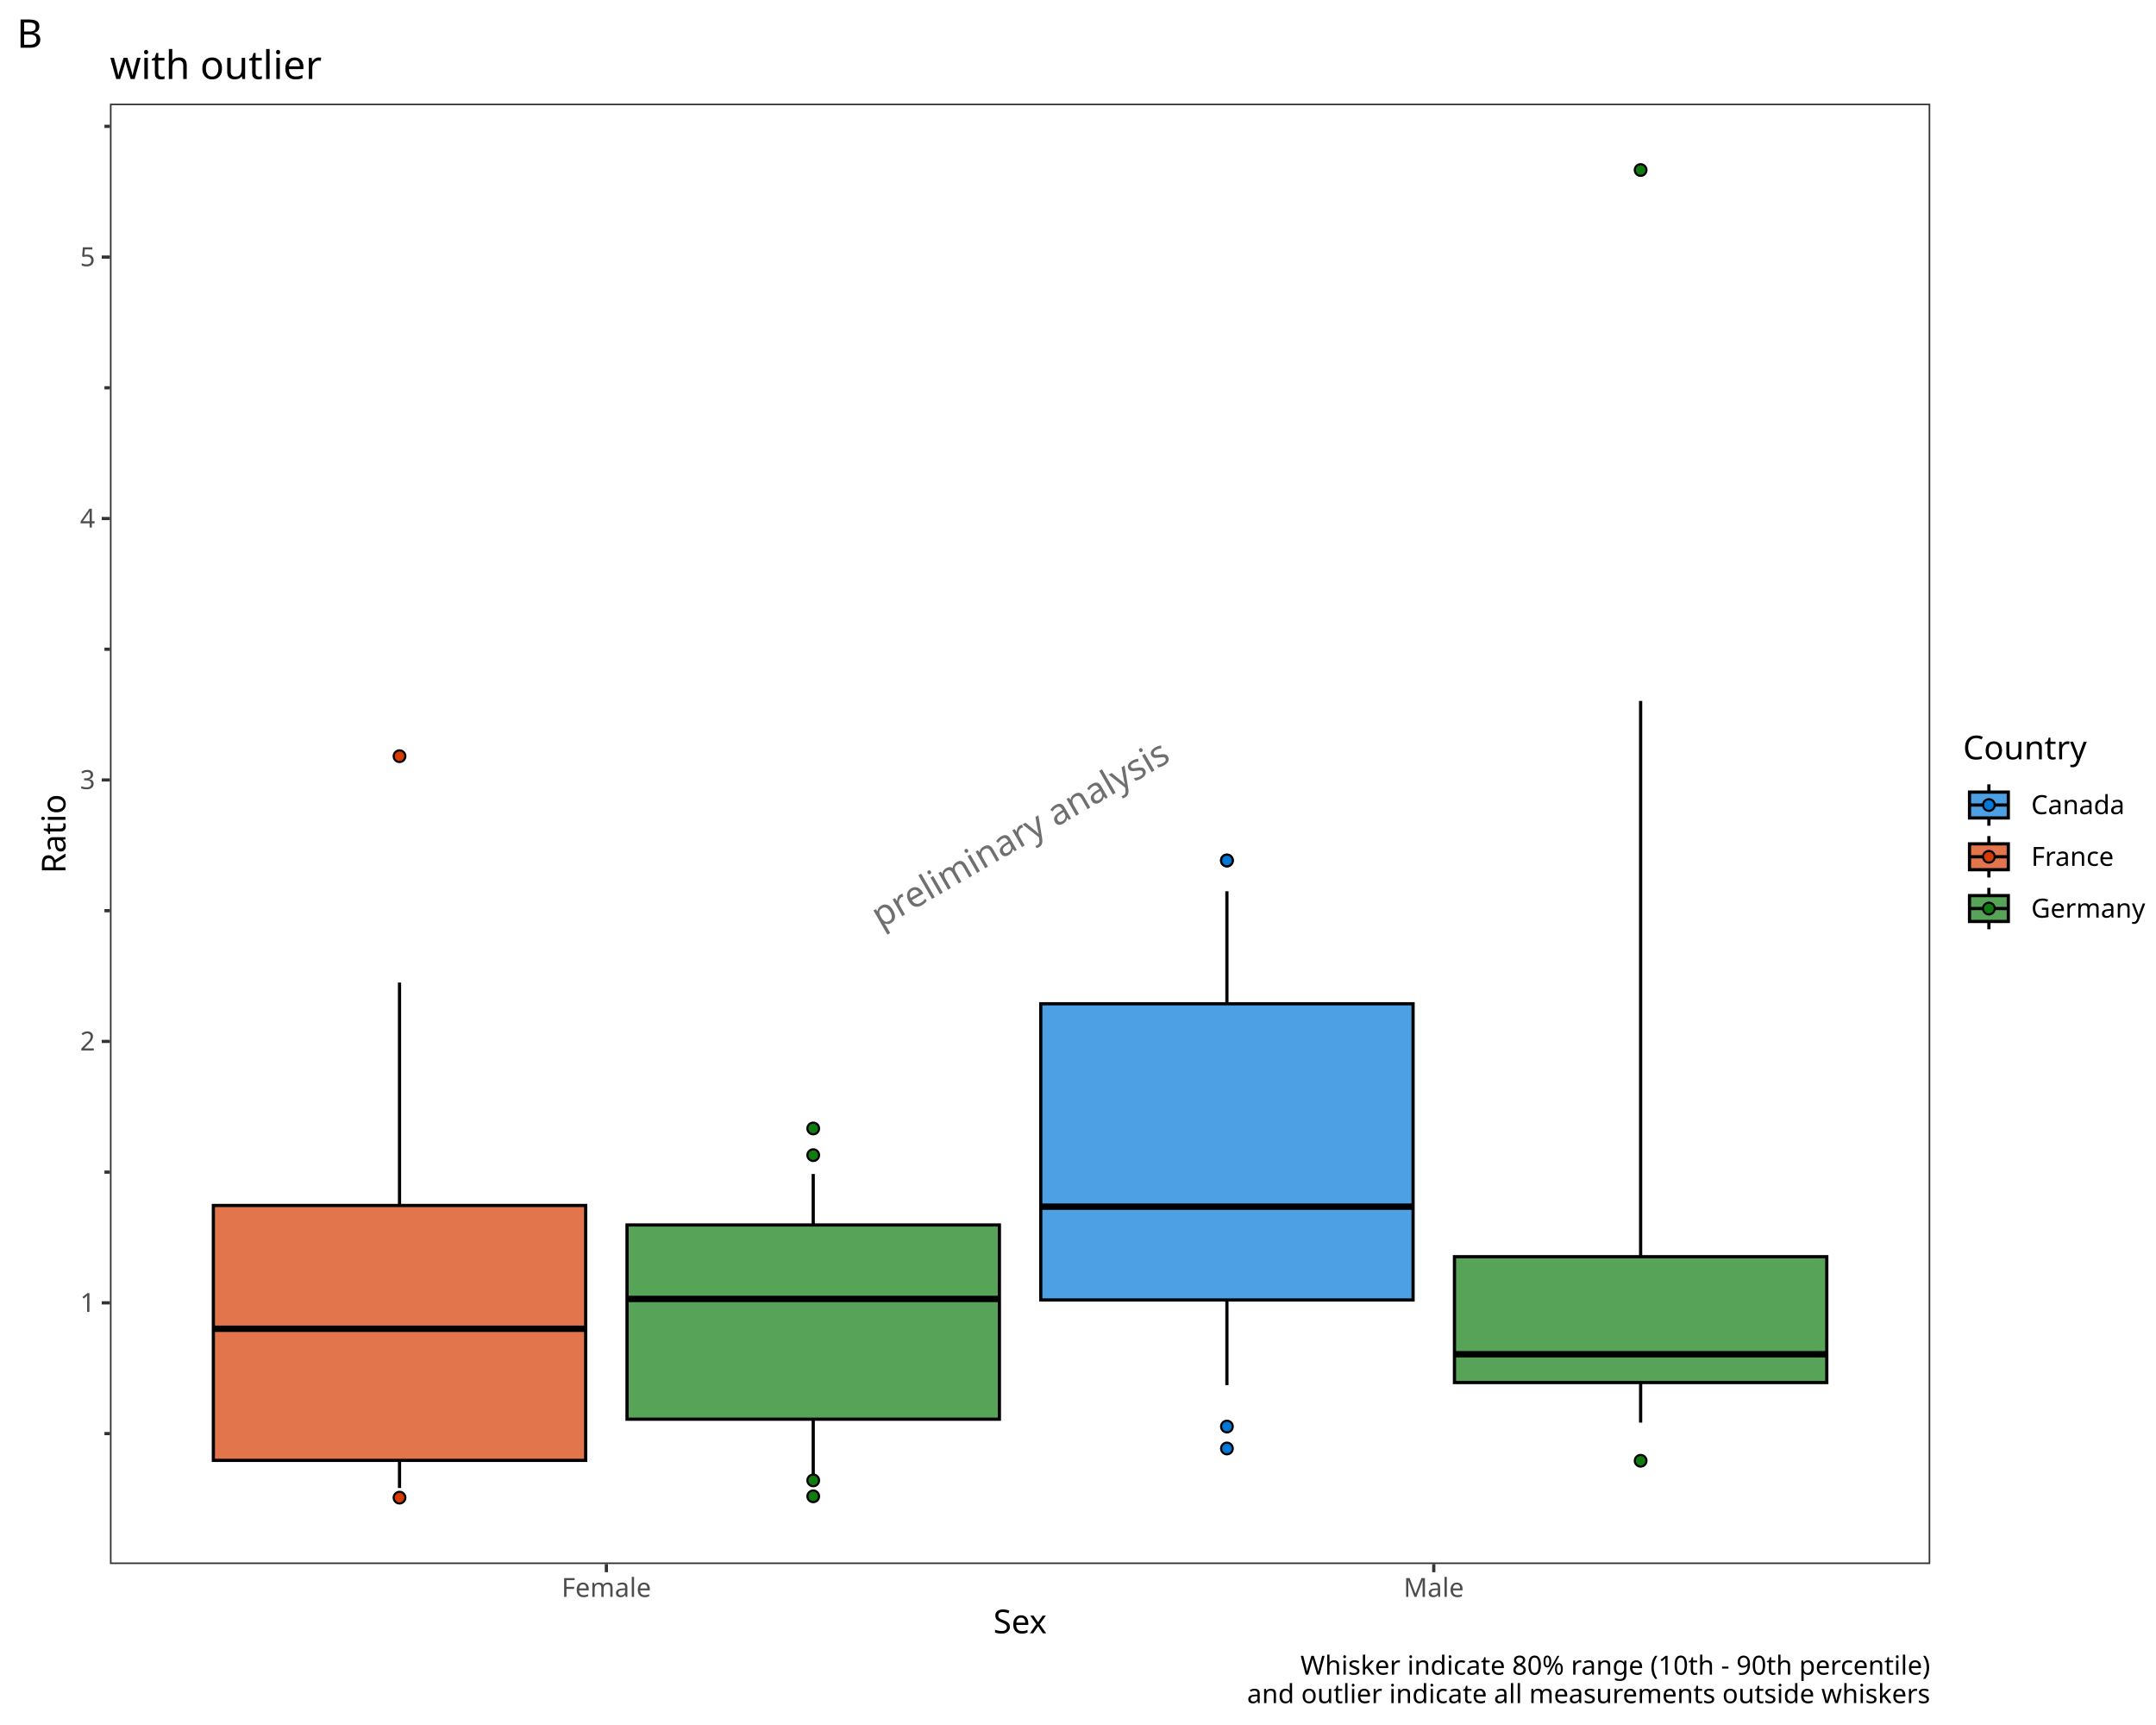
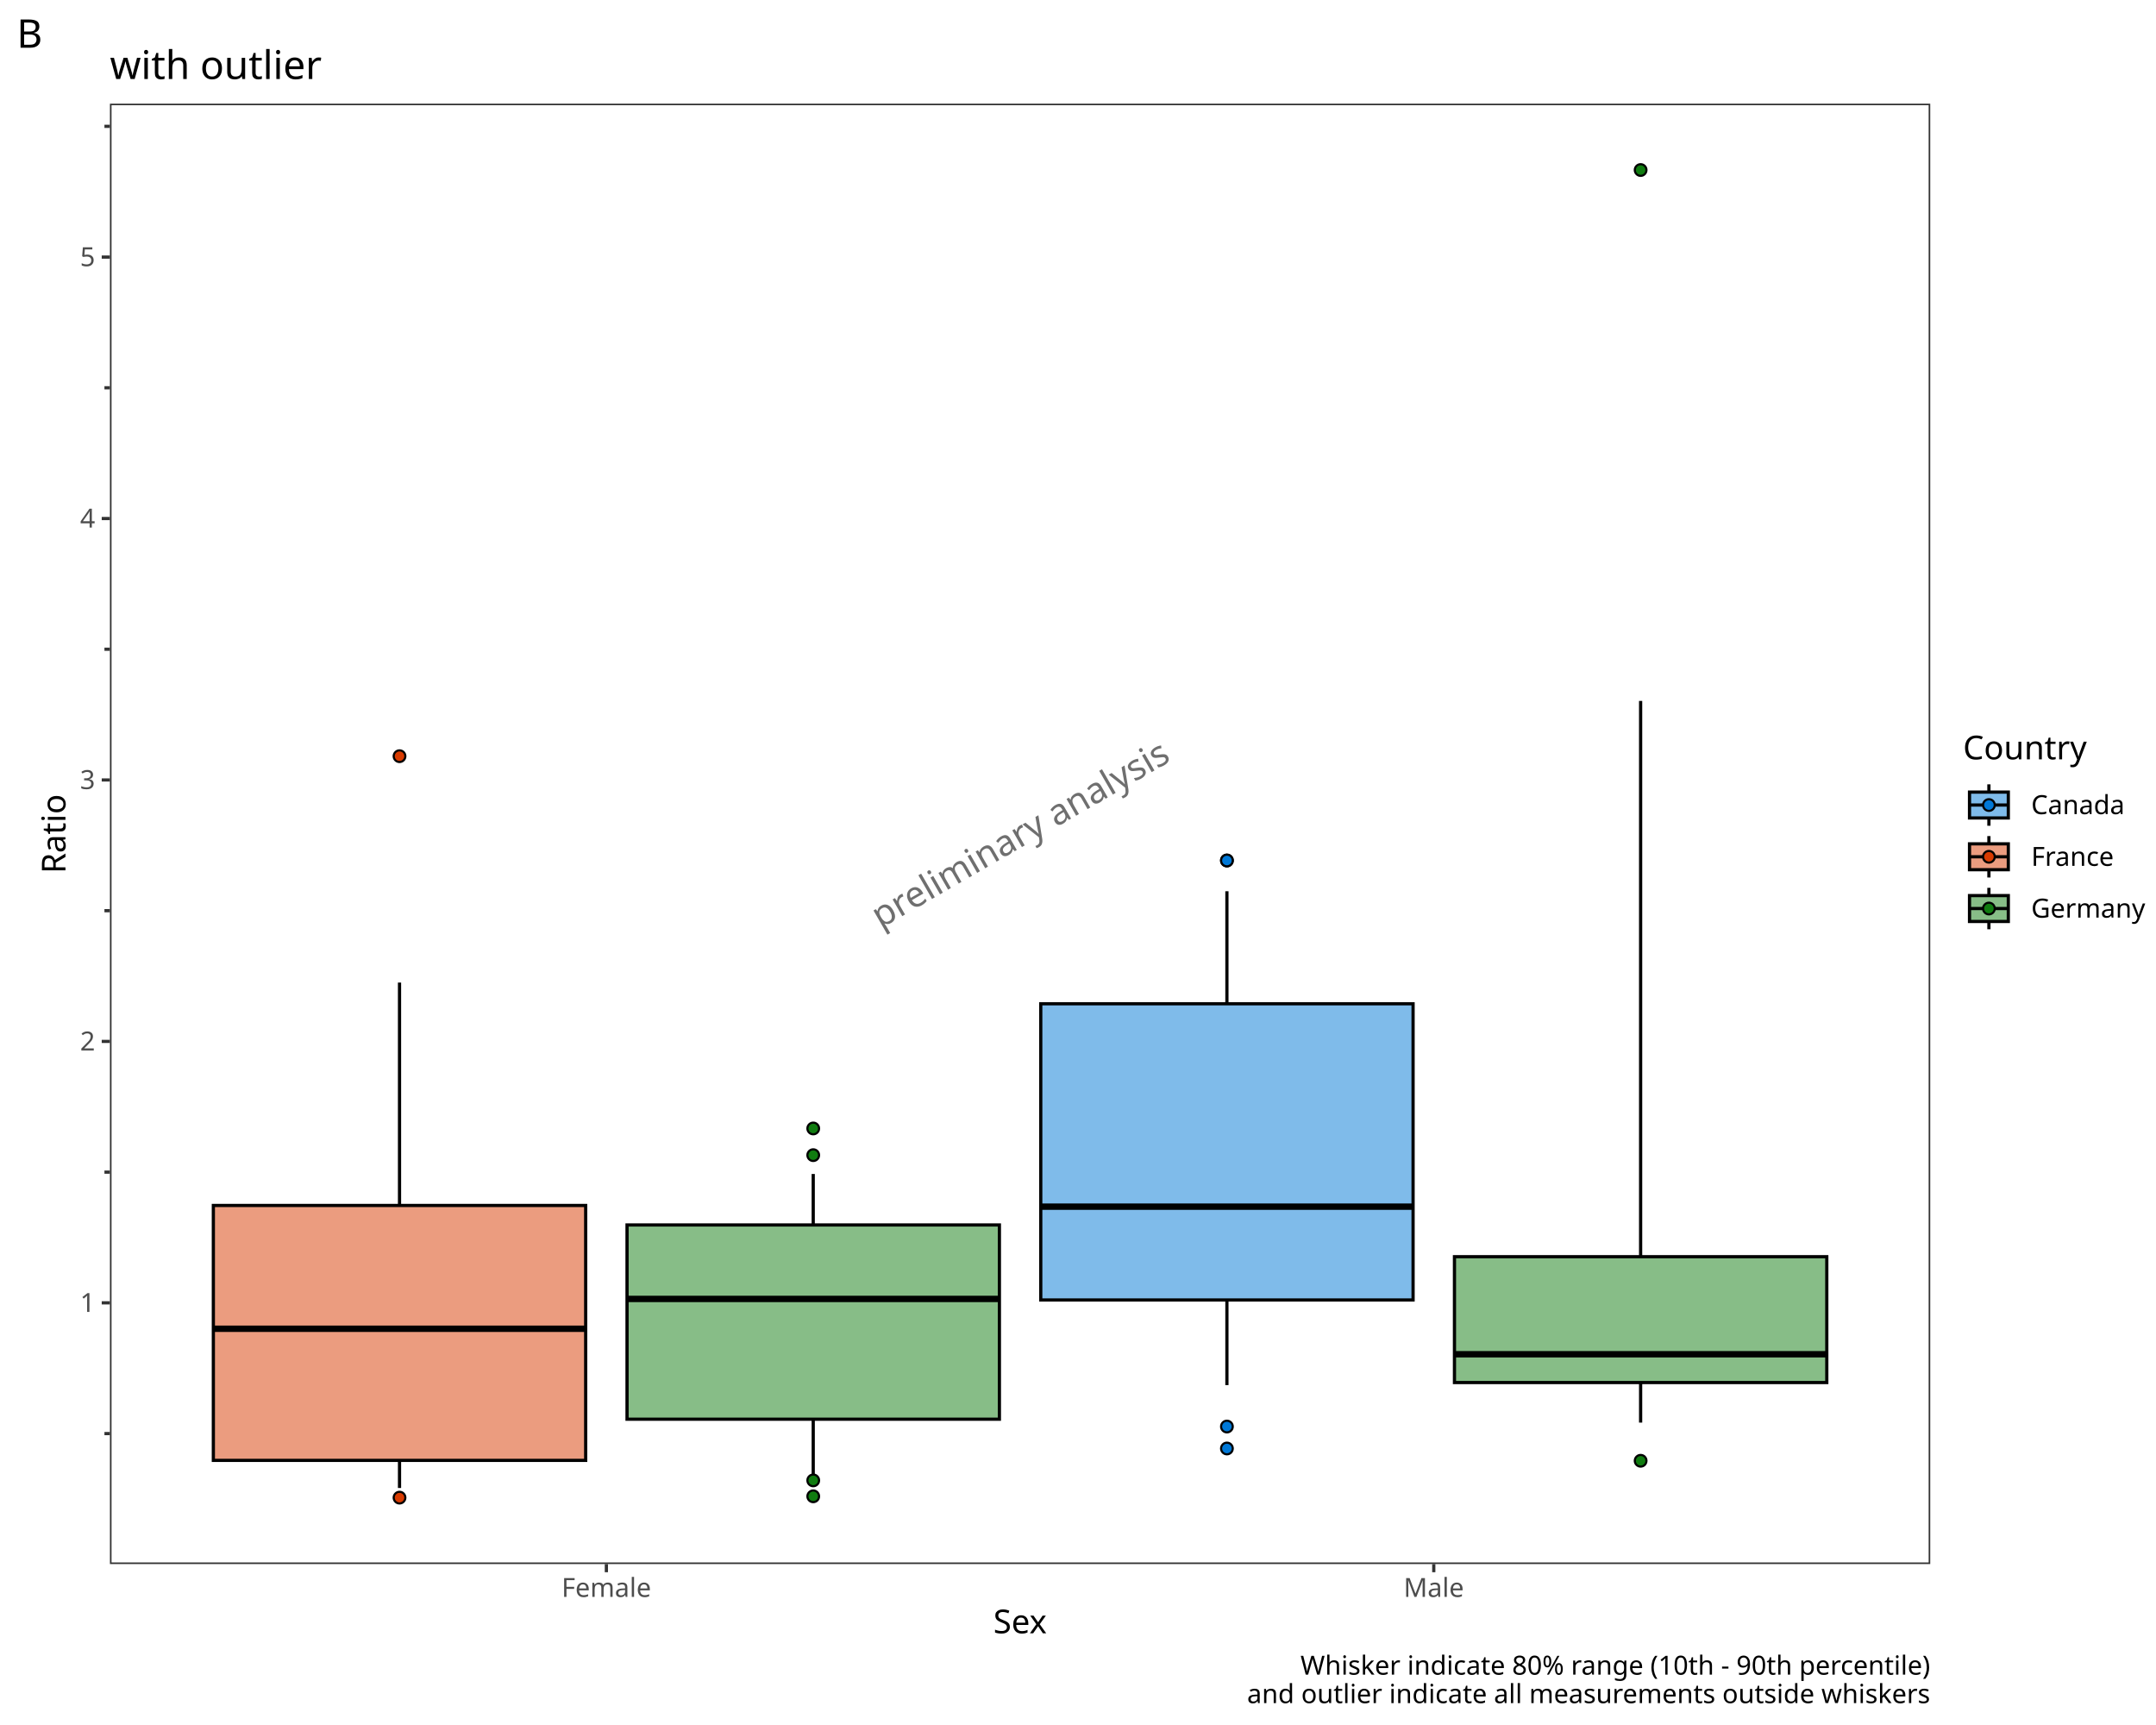
<svg xmlns="http://www.w3.org/2000/svg" class="svglite" data-engine-version="2.0" width="720.00pt" height="576.00pt" viewBox="0 0 720.00 576.00">
  <defs>
    <style type="text/css">
    .svglite line, .svglite polyline, .svglite polygon, .svglite path, .svglite rect, .svglite circle {
      fill: none;
      stroke: #000000;
      stroke-linecap: round;
      stroke-linejoin: round;
      stroke-miterlimit: 10.00;
    }
  </style>
  </defs>
  <rect width="100%" height="100%" style="stroke: none; fill: #FFFFFF;" />
  <defs>
    <clipPath id="cpMC4wMHw3MjAuMDB8MC4wMHw1NzYuMDA=">
      <rect x="0.00" y="0.00" width="720.00" height="576.00" />
    </clipPath>
  </defs>
  <g clip-path="url(#cpMC4wMHw3MjAuMDB8MC4wMHw1NzYuMDA=)">
    <rect x="-0" y="0.00" width="720.00" height="576.00" style="stroke-width: 1.07; stroke: #FFFFFF; fill: #FFFFFF;" />
  </g>
  <defs>
    <clipPath id="cpMzYuNzF8NjQ0LjYwfDM0LjYxfDUyMi4yNQ==">
      <rect x="36.71" y="34.61" width="607.90" height="487.64" />
    </clipPath>
  </defs>
  <g clip-path="url(#cpMzYuNzF8NjQ0LjYwfDM0LjYxfDUyMi4yNQ==)">
    <rect x="36.71" y="34.61" width="607.90" height="487.64" style="stroke-width: 1.07; stroke: none; fill: #FFFFFF;" />
    <text transform="translate(342.72,282.00) rotate(-30)" text-anchor="middle" style="font-size: 12.00px; fill: #333333; fill-opacity: 0.70; font-family: sans;" textLength="105.39px" lengthAdjust="spacingAndGlyphs">preliminary analysis</text>
    <line x1="133.42" y1="402.52" x2="133.42" y2="328.08" style="stroke-width: 1.07; stroke-linecap: butt;" />
    <line x1="133.42" y1="487.64" x2="133.42" y2="496.86" style="stroke-width: 1.07; stroke-linecap: butt;" />
-     <polygon points="71.25,402.52 71.25,487.64 195.59,487.64 195.59,402.52 71.25,402.52 " style="stroke-width: 1.07; stroke-linecap: butt; stroke-linejoin: miter; fill: #D83B01; fill-opacity: 0.70;" />
+     <polygon points="71.25,402.52 71.25,487.64 195.59,487.64 195.59,402.52 71.25,402.52 " style="stroke-width: 1.07; stroke-linecap: butt; stroke-linejoin: miter; fill: #D83B01; fill-opacity: 0.50;" />
    <line x1="71.25" y1="443.69" x2="195.59" y2="443.69" style="stroke-width: 2.13; stroke-linecap: butt; stroke-linejoin: miter;" />
    <line x1="271.58" y1="409.03" x2="271.58" y2="392.00" style="stroke-width: 1.07; stroke-linecap: butt;" />
    <line x1="271.58" y1="473.89" x2="271.58" y2="493.31" style="stroke-width: 1.07; stroke-linecap: butt;" />
-     <polygon points="209.40,409.03 209.40,473.89 333.75,473.89 333.75,409.03 209.40,409.03 " style="stroke-width: 1.07; stroke-linecap: butt; stroke-linejoin: miter; fill: #107C10; fill-opacity: 0.70;" />
+     <polygon points="209.40,409.03 209.40,473.89 333.75,473.89 333.75,409.03 209.40,409.03 " style="stroke-width: 1.07; stroke-linecap: butt; stroke-linejoin: miter; fill: #107C10; fill-opacity: 0.50;" />
    <line x1="209.40" y1="433.73" x2="333.75" y2="433.73" style="stroke-width: 2.13; stroke-linecap: butt; stroke-linejoin: miter;" />
    <line x1="409.73" y1="335.17" x2="409.73" y2="297.60" style="stroke-width: 1.07; stroke-linecap: butt;" />
    <line x1="409.73" y1="434.08" x2="409.73" y2="462.51" style="stroke-width: 1.07; stroke-linecap: butt;" />
-     <polygon points="347.56,335.17 347.56,434.08 471.90,434.08 471.90,335.17 347.56,335.17 " style="stroke-width: 1.07; stroke-linecap: butt; stroke-linejoin: miter; fill: #0078D7; fill-opacity: 0.70;" />
+     <polygon points="347.56,335.17 347.56,434.08 471.90,434.08 471.90,335.17 347.56,335.17 " style="stroke-width: 1.07; stroke-linecap: butt; stroke-linejoin: miter; fill: #0078D7; fill-opacity: 0.50;" />
    <line x1="347.56" y1="402.92" x2="471.90" y2="402.92" style="stroke-width: 2.13; stroke-linecap: butt; stroke-linejoin: miter;" />
    <line x1="547.89" y1="419.63" x2="547.89" y2="234.04" style="stroke-width: 1.07; stroke-linecap: butt;" />
    <line x1="547.89" y1="461.65" x2="547.89" y2="475.03" style="stroke-width: 1.07; stroke-linecap: butt;" />
-     <polygon points="485.72,419.63 485.72,461.65 610.06,461.65 610.06,419.63 485.72,419.63 " style="stroke-width: 1.07; stroke-linecap: butt; stroke-linejoin: miter; fill: #107C10; fill-opacity: 0.70;" />
+     <polygon points="485.72,419.63 485.72,461.65 610.06,461.65 610.06,419.63 485.72,419.63 " style="stroke-width: 1.07; stroke-linecap: butt; stroke-linejoin: miter; fill: #107C10; fill-opacity: 0.50;" />
    <line x1="485.72" y1="452.20" x2="610.06" y2="452.20" style="stroke-width: 2.13; stroke-linecap: butt; stroke-linejoin: miter;" />
    <circle cx="133.42" cy="252.50" r="1.95" style="stroke-width: 0.71; fill: #D83B01;" />
    <circle cx="133.42" cy="500.08" r="1.95" style="stroke-width: 0.71; fill: #D83B01;" />
    <circle cx="271.58" cy="376.81" r="1.95" style="stroke-width: 0.71; fill: #107C10;" />
    <circle cx="271.58" cy="385.72" r="1.95" style="stroke-width: 0.71; fill: #107C10;" />
    <circle cx="271.58" cy="499.64" r="1.95" style="stroke-width: 0.71; fill: #107C10;" />
    <circle cx="271.58" cy="494.32" r="1.95" style="stroke-width: 0.71; fill: #107C10;" />
    <circle cx="409.73" cy="287.33" r="1.95" style="stroke-width: 0.71; fill: #0078D7;" />
    <circle cx="409.73" cy="483.67" r="1.95" style="stroke-width: 0.71; fill: #0078D7;" />
    <circle cx="409.73" cy="287.33" r="1.95" style="stroke-width: 0.71; fill: #0078D7;" />
    <circle cx="409.73" cy="476.34" r="1.95" style="stroke-width: 0.71; fill: #0078D7;" />
    <circle cx="547.89" cy="56.77" r="1.95" style="stroke-width: 0.71; fill: #107C10;" />
    <circle cx="547.89" cy="487.77" r="1.95" style="stroke-width: 0.71; fill: #107C10;" />
    <rect x="36.71" y="34.61" width="607.90" height="487.64" style="stroke-width: 1.07; stroke: #333333;" />
  </g>
  <g clip-path="url(#cpMC4wMHw3MjAuMDB8MC4wMHw1NzYuMDA=)">
    <text x="31.77" y="438.07" text-anchor="end" style="font-size: 8.80px; fill: #4D4D4D; font-family: sans;" textLength="4.89px" lengthAdjust="spacingAndGlyphs">1</text>
    <text x="31.77" y="350.77" text-anchor="end" style="font-size: 8.80px; fill: #4D4D4D; font-family: sans;" textLength="4.89px" lengthAdjust="spacingAndGlyphs">2</text>
    <text x="31.77" y="263.47" text-anchor="end" style="font-size: 8.80px; fill: #4D4D4D; font-family: sans;" textLength="4.89px" lengthAdjust="spacingAndGlyphs">3</text>
    <text x="31.77" y="176.17" text-anchor="end" style="font-size: 8.80px; fill: #4D4D4D; font-family: sans;" textLength="4.89px" lengthAdjust="spacingAndGlyphs">4</text>
    <text x="31.77" y="88.87" text-anchor="end" style="font-size: 8.80px; fill: #4D4D4D; font-family: sans;" textLength="4.89px" lengthAdjust="spacingAndGlyphs">5</text>
    <polyline points="36.71,435.04 33.97,435.04 " style="stroke-width: 1.07; stroke: #333333; stroke-linecap: butt;" />
    <polyline points="36.71,347.74 33.97,347.74 " style="stroke-width: 1.07; stroke: #333333; stroke-linecap: butt;" />
    <polyline points="36.71,260.44 33.97,260.44 " style="stroke-width: 1.07; stroke: #333333; stroke-linecap: butt;" />
    <polyline points="36.71,173.14 33.97,173.14 " style="stroke-width: 1.07; stroke: #333333; stroke-linecap: butt;" />
    <polyline points="36.71,85.84 33.97,85.84 " style="stroke-width: 1.07; stroke: #333333; stroke-linecap: butt;" />
    <polyline points="36.71,478.69 34.88,478.69 " style="stroke-width: 1.07; stroke: #333333; stroke-linecap: butt;" />
    <polyline points="36.71,391.39 34.88,391.39 " style="stroke-width: 1.07; stroke: #333333; stroke-linecap: butt;" />
    <polyline points="36.71,304.09 34.88,304.09 " style="stroke-width: 1.07; stroke: #333333; stroke-linecap: butt;" />
    <polyline points="36.71,216.79 34.88,216.79 " style="stroke-width: 1.07; stroke: #333333; stroke-linecap: butt;" />
    <polyline points="36.71,129.49 34.88,129.49 " style="stroke-width: 1.07; stroke: #333333; stroke-linecap: butt;" />
    <polyline points="36.71,42.19 34.88,42.19 " style="stroke-width: 1.07; stroke: #333333; stroke-linecap: butt;" />
    <polyline points="202.50,524.99 202.50,522.25 " style="stroke-width: 1.07; stroke: #333333; stroke-linecap: butt;" />
    <polyline points="478.81,524.99 478.81,522.25 " style="stroke-width: 1.07; stroke: #333333; stroke-linecap: butt;" />
    <text x="202.50" y="533.23" text-anchor="middle" style="font-size: 8.80px; fill: #4D4D4D; font-family: sans;" textLength="29.35px" lengthAdjust="spacingAndGlyphs">Female</text>
    <text x="478.81" y="533.23" text-anchor="middle" style="font-size: 8.80px; fill: #4D4D4D; font-family: sans;" textLength="19.08px" lengthAdjust="spacingAndGlyphs">Male</text>
    <text x="340.65" y="545.37" text-anchor="middle" style="font-size: 11.00px; font-family: sans;" textLength="18.96px" lengthAdjust="spacingAndGlyphs">Sex</text>
    <text transform="translate(21.86,278.43) rotate(-90)" text-anchor="middle" style="font-size: 11.00px; font-family: sans;" textLength="25.68px" lengthAdjust="spacingAndGlyphs">Ratio</text>
    <rect x="655.56" y="244.84" width="58.96" height="67.17" style="stroke-width: 1.07; stroke: none; fill: #FFFFFF;" />
    <text x="655.56" y="253.55" style="font-size: 11.00px; font-family: sans;" textLength="38.52px" lengthAdjust="spacingAndGlyphs">Country</text>
    <rect x="655.56" y="260.17" width="17.28" height="17.28" style="stroke-width: 1.07; stroke: none; fill: #FFFFFF;" />
    <polyline points="664.20,275.73 664.20,273.13 " style="stroke-width: 1.07; stroke-linecap: butt; stroke-linejoin: miter;" />
    <polyline points="664.20,264.49 664.20,261.90 " style="stroke-width: 1.07; stroke-linecap: butt; stroke-linejoin: miter;" />
-     <rect x="657.72" y="264.49" width="12.96" height="8.64" style="stroke-width: 1.07; stroke-linecap: butt; stroke-linejoin: miter; fill: #0078D7; fill-opacity: 0.70;" />
+     <rect x="657.72" y="264.49" width="12.96" height="8.64" style="stroke-width: 1.07; stroke-linecap: butt; stroke-linejoin: miter; fill: #0078D7; fill-opacity: 0.50;" />
    <polyline points="657.72,268.81 670.68,268.81 " style="stroke-width: 1.07; stroke-linecap: butt; stroke-linejoin: miter;" />
    <circle cx="664.20" cy="268.81" r="1.95" style="stroke-width: 0.71; fill: #0078D7;" />
    <rect x="655.56" y="277.45" width="17.28" height="17.28" style="stroke-width: 1.07; stroke: none; fill: #FFFFFF;" />
    <polyline points="664.20,293.01 664.20,290.41 " style="stroke-width: 1.07; stroke-linecap: butt; stroke-linejoin: miter;" />
    <polyline points="664.20,281.77 664.20,279.18 " style="stroke-width: 1.07; stroke-linecap: butt; stroke-linejoin: miter;" />
-     <rect x="657.72" y="281.77" width="12.96" height="8.64" style="stroke-width: 1.07; stroke-linecap: butt; stroke-linejoin: miter; fill: #D83B01; fill-opacity: 0.70;" />
+     <rect x="657.72" y="281.77" width="12.96" height="8.64" style="stroke-width: 1.07; stroke-linecap: butt; stroke-linejoin: miter; fill: #D83B01; fill-opacity: 0.50;" />
    <polyline points="657.72,286.09 670.68,286.09 " style="stroke-width: 1.07; stroke-linecap: butt; stroke-linejoin: miter;" />
    <circle cx="664.20" cy="286.09" r="1.95" style="stroke-width: 0.71; fill: #D83B01;" />
    <rect x="655.56" y="294.73" width="17.28" height="17.28" style="stroke-width: 1.07; stroke: none; fill: #FFFFFF;" />
    <polyline points="664.20,310.29 664.20,307.69 " style="stroke-width: 1.07; stroke-linecap: butt; stroke-linejoin: miter;" />
    <polyline points="664.20,299.05 664.20,296.46 " style="stroke-width: 1.07; stroke-linecap: butt; stroke-linejoin: miter;" />
-     <rect x="657.72" y="299.05" width="12.96" height="8.64" style="stroke-width: 1.07; stroke-linecap: butt; stroke-linejoin: miter; fill: #107C10; fill-opacity: 0.70;" />
+     <rect x="657.72" y="299.05" width="12.96" height="8.64" style="stroke-width: 1.07; stroke-linecap: butt; stroke-linejoin: miter; fill: #107C10; fill-opacity: 0.50;" />
    <polyline points="657.72,303.37 670.68,303.37 " style="stroke-width: 1.07; stroke-linecap: butt; stroke-linejoin: miter;" />
    <circle cx="664.20" cy="303.37" r="1.95" style="stroke-width: 0.71; fill: #107C10;" />
    <text x="678.32" y="271.84" style="font-size: 8.80px; font-family: sans;" textLength="30.83px" lengthAdjust="spacingAndGlyphs">Canada</text>
    <text x="678.32" y="289.12" style="font-size: 8.80px; font-family: sans;" textLength="27.39px" lengthAdjust="spacingAndGlyphs">France</text>
    <text x="678.32" y="306.40" style="font-size: 8.80px; font-family: sans;" textLength="36.20px" lengthAdjust="spacingAndGlyphs">Germany</text>
    <text x="36.71" y="26.39" style="font-size: 13.20px; font-family: sans;" textLength="63.09px" lengthAdjust="spacingAndGlyphs">with outlier</text>
    <text x="644.60" y="559.19" text-anchor="end" style="font-size: 8.80px; font-family: sans;" textLength="200.56px" lengthAdjust="spacingAndGlyphs">Whisker indicate 80% range (10th - 90th percentile)</text>
    <text x="644.60" y="568.69" text-anchor="end" style="font-size: 8.80px; font-family: sans;" textLength="230.40px" lengthAdjust="spacingAndGlyphs">       and outlier indicate all measurements outside whiskers</text>
    <text x="9.88" y="15.93" text-anchor="middle" style="font-size: 13.20px; font-family: sans;" textLength="8.81px" lengthAdjust="spacingAndGlyphs">B</text>
  </g>
</svg>
